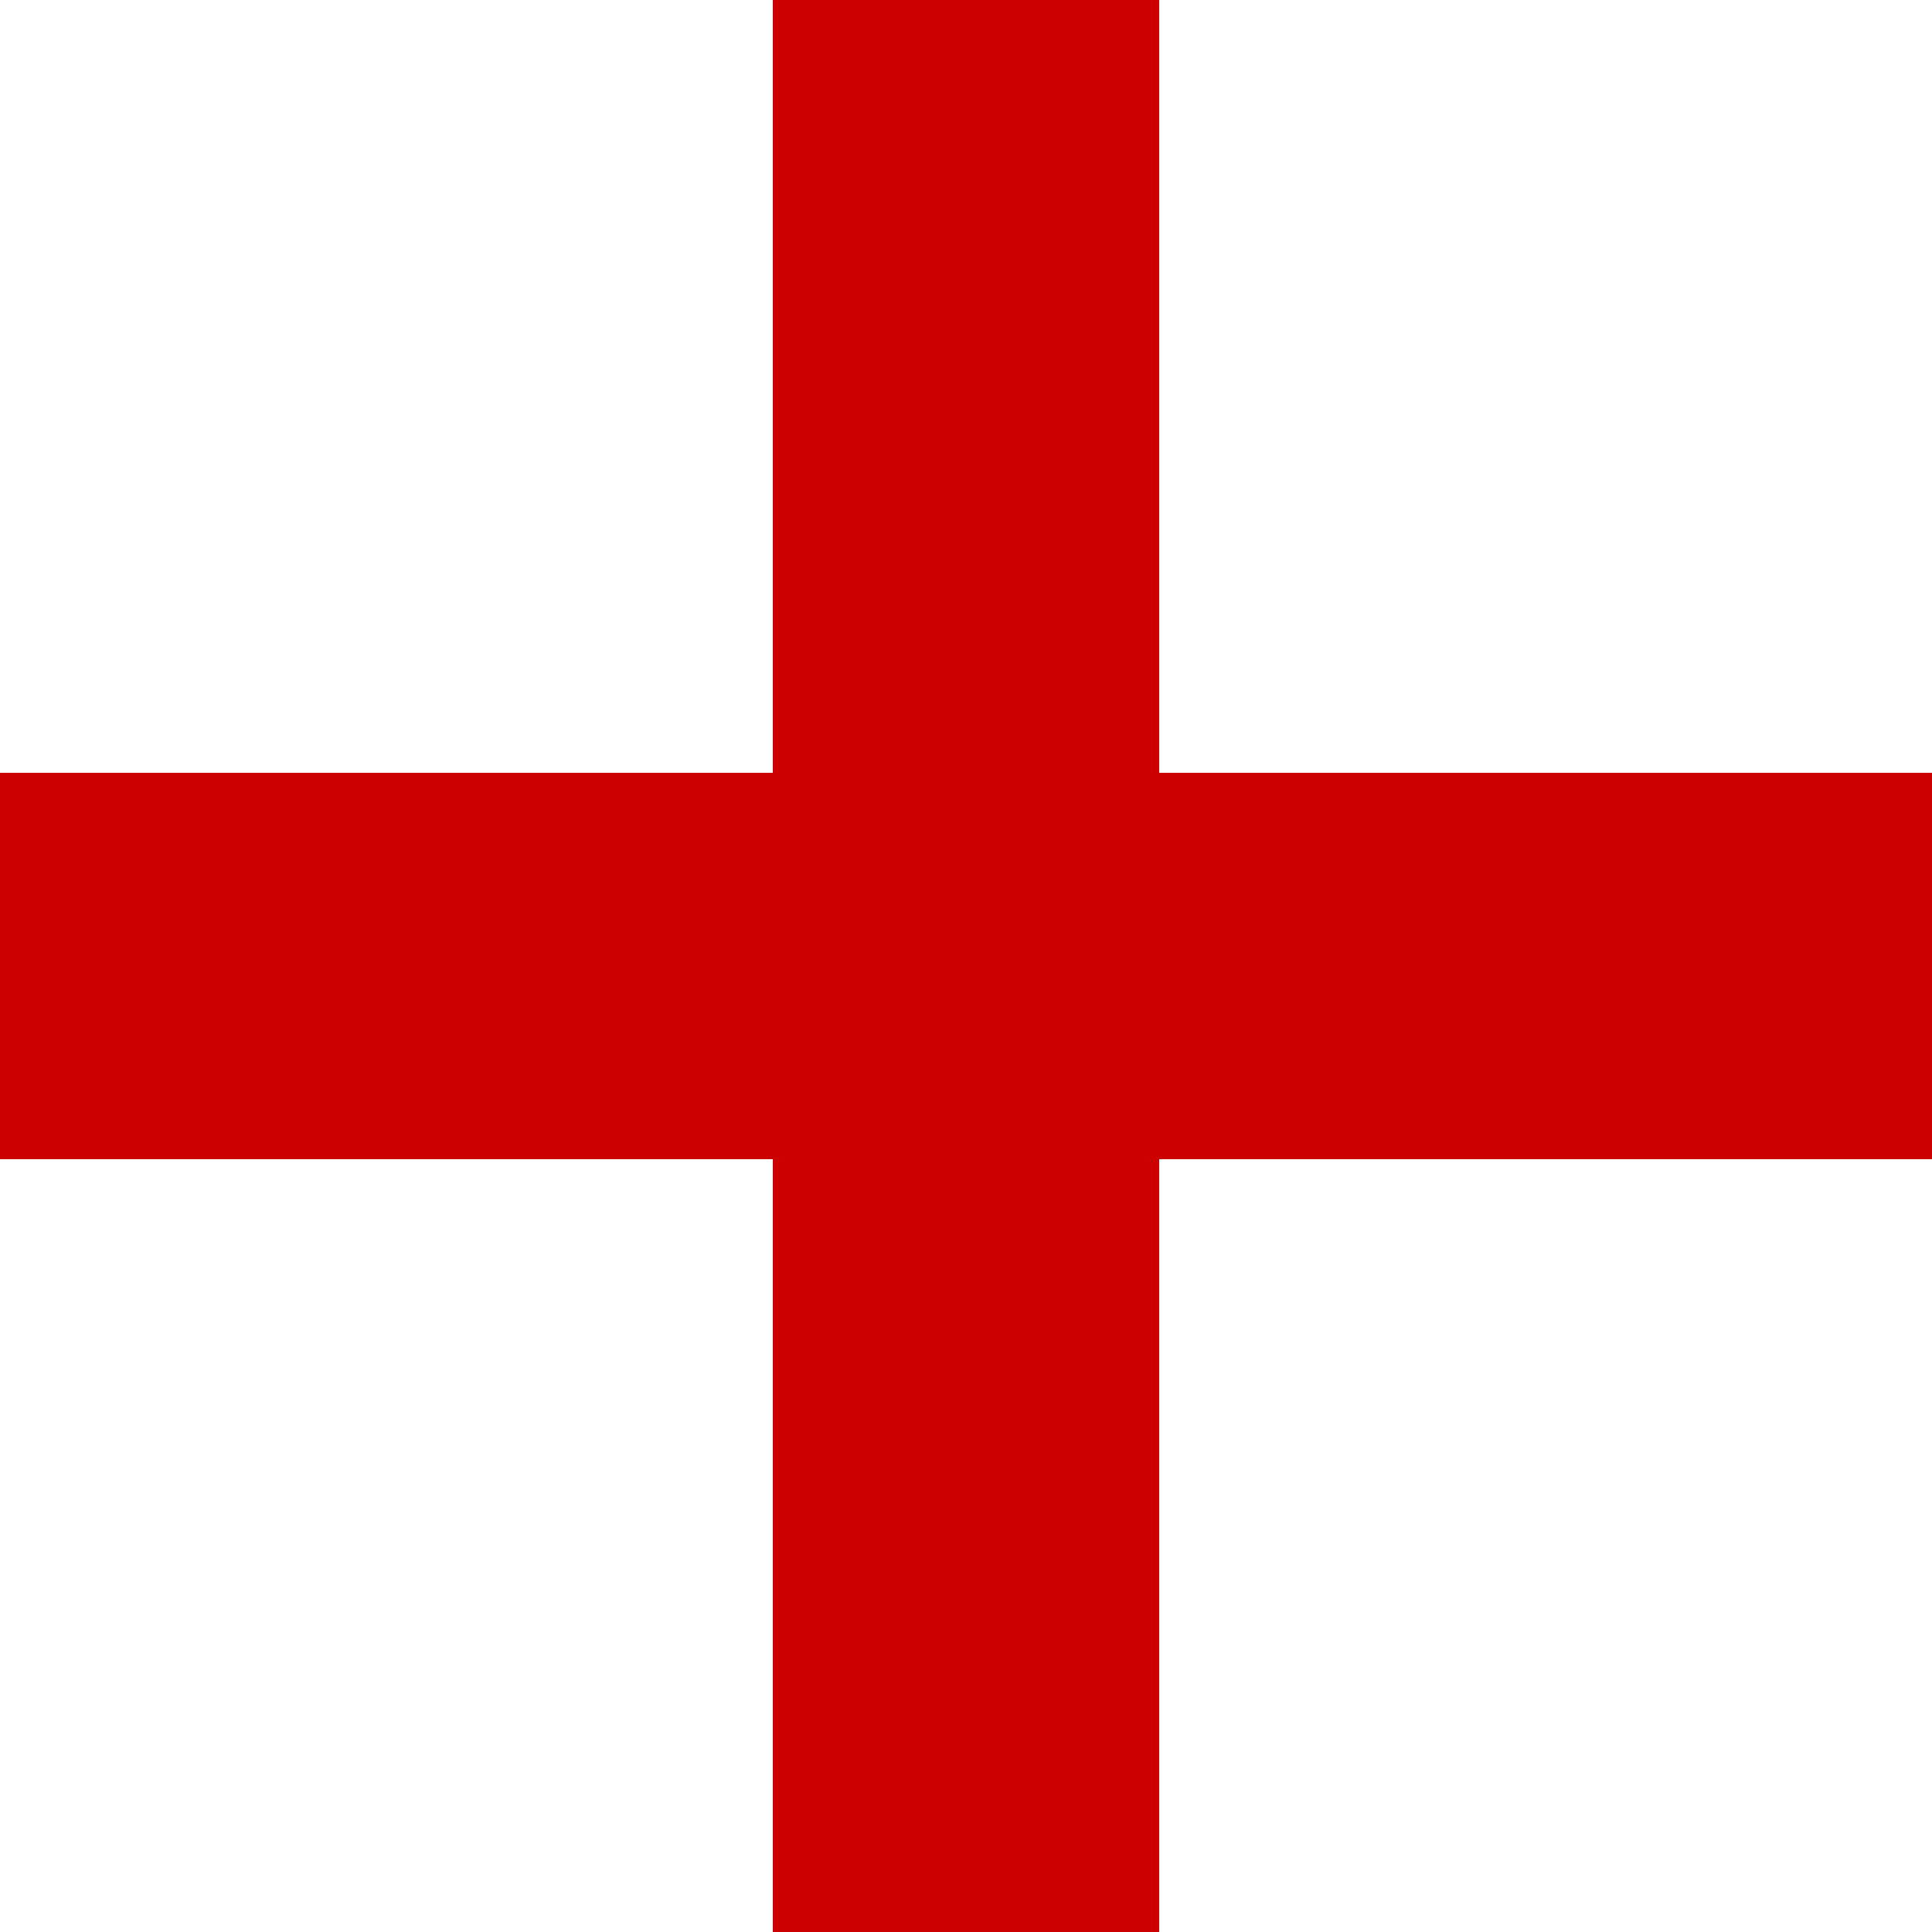
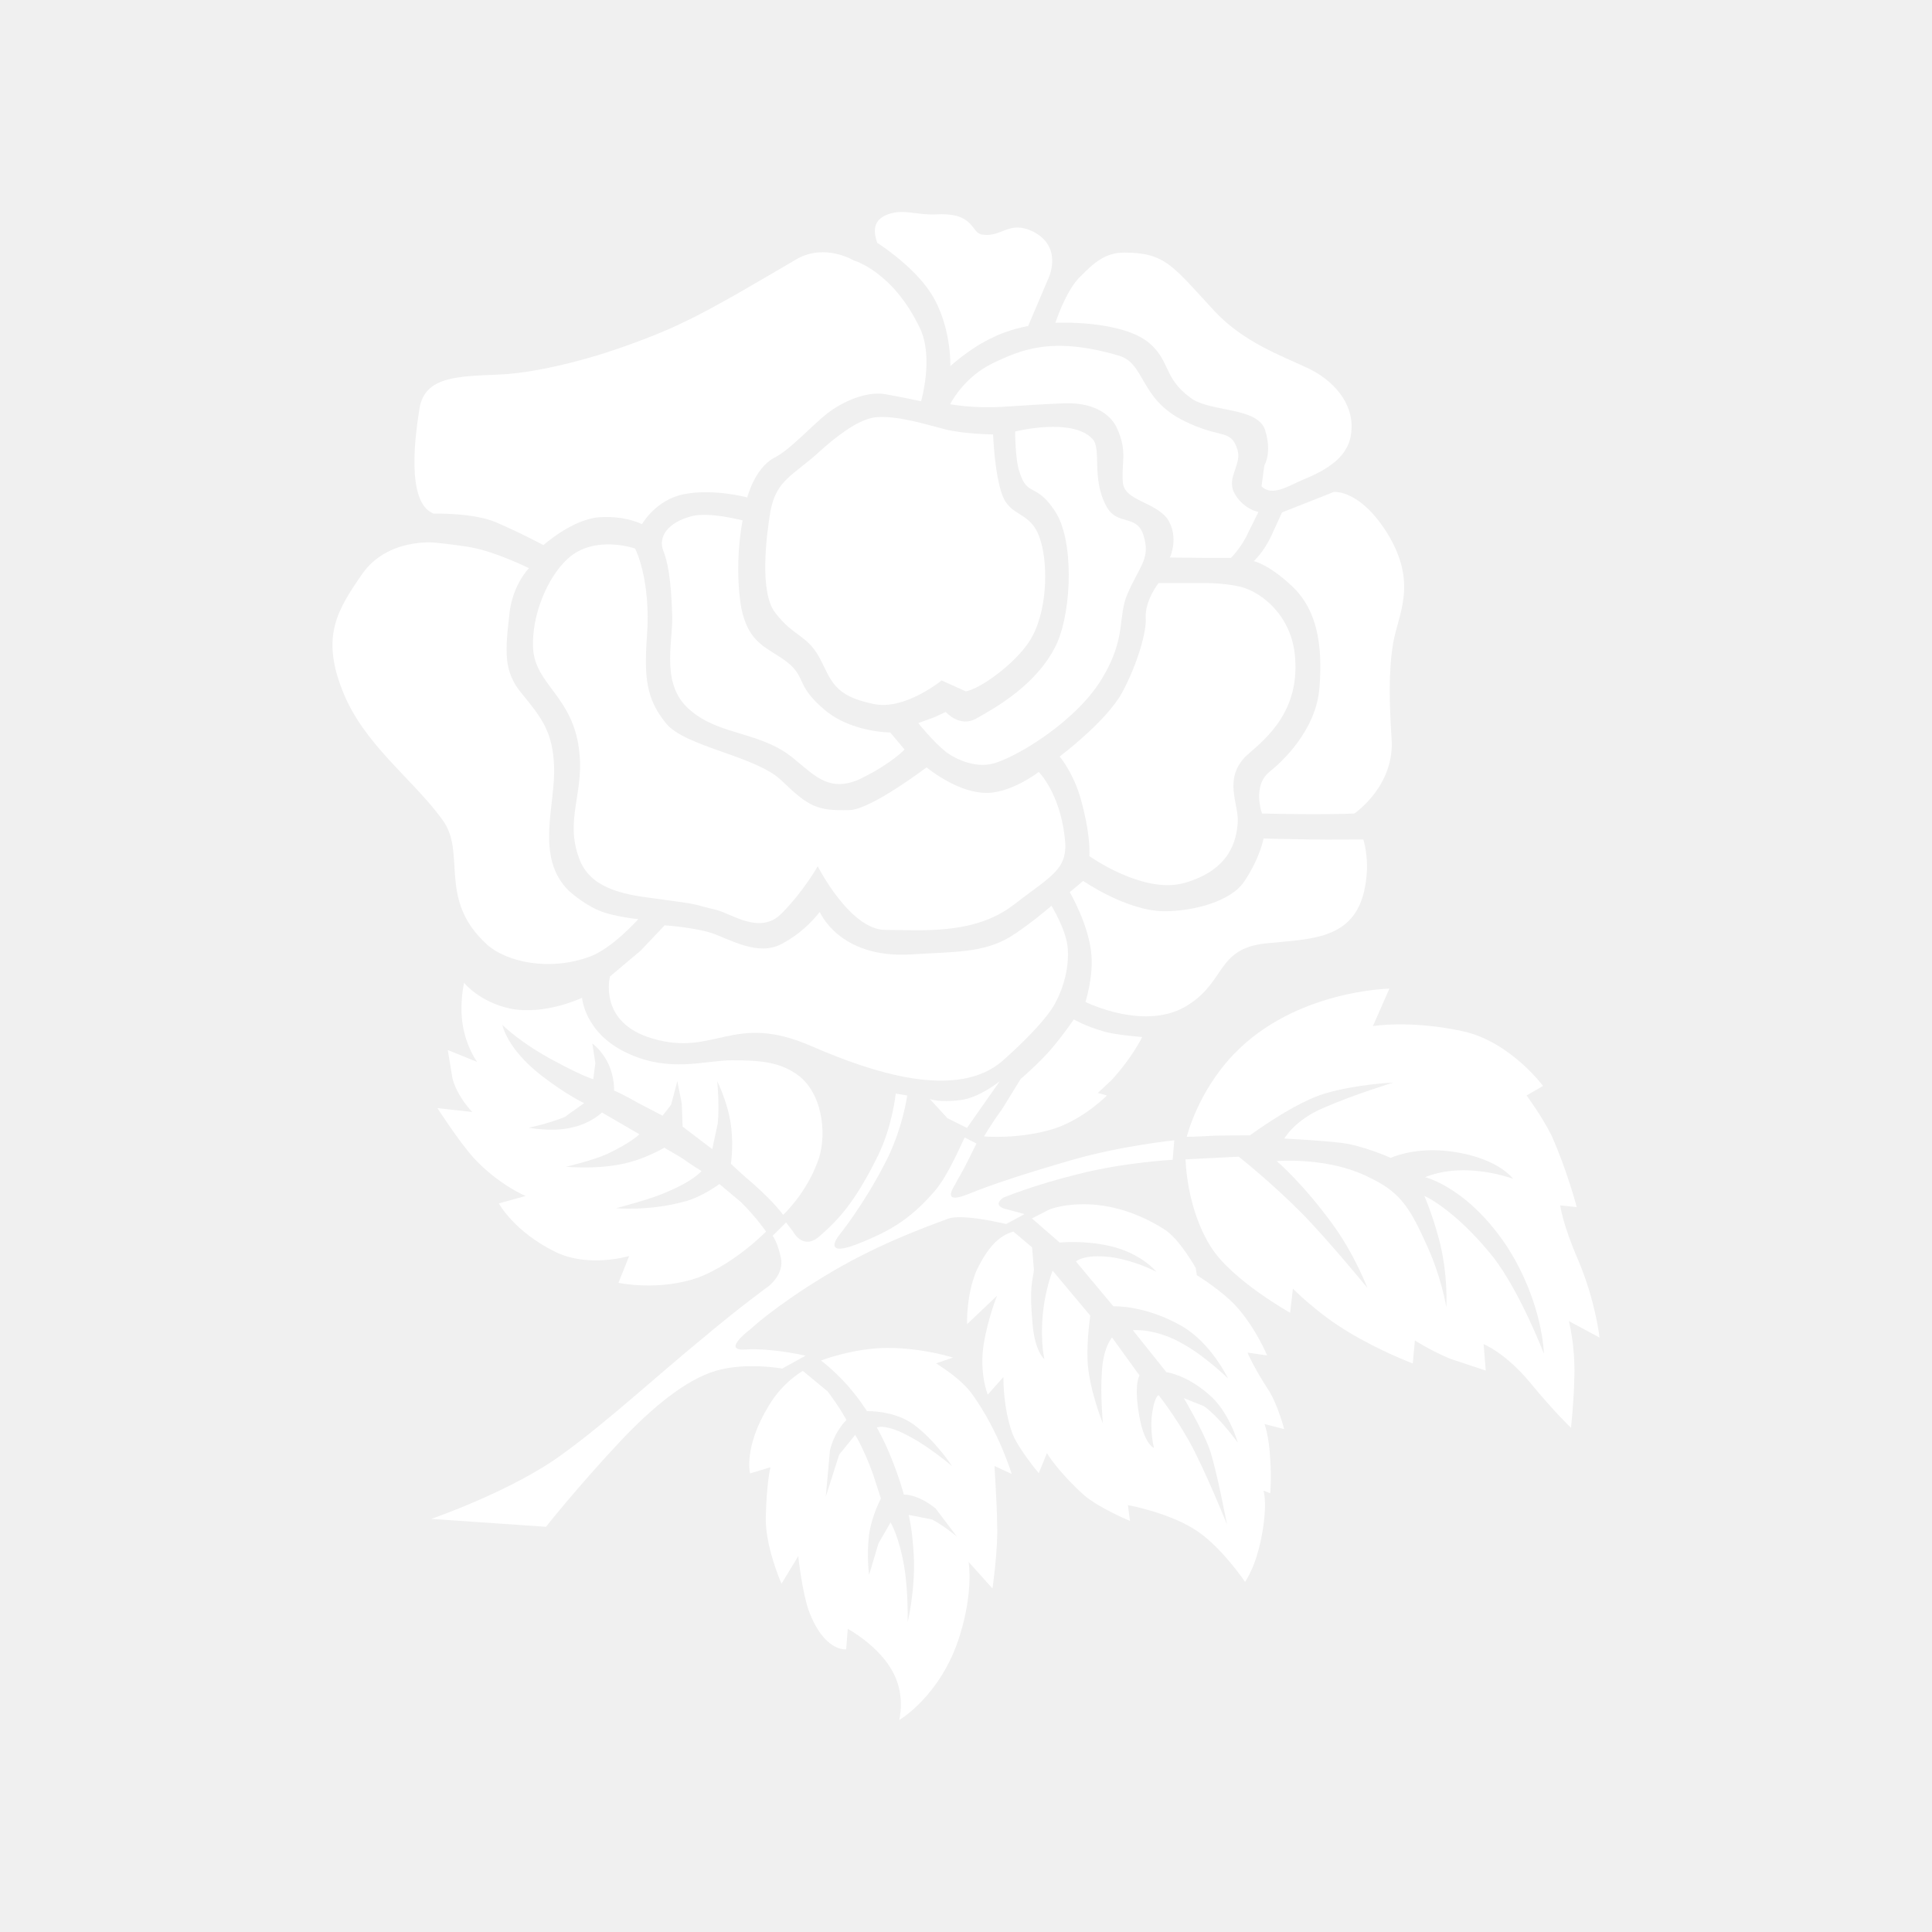
- <svg xmlns="http://www.w3.org/2000/svg" version="1.1" id="Layer_1" x="0px" y="0px" width="512px" height="512px" viewBox="0 0 512 512" enable-background="new 0 0 512 512" xml:space="preserve">
-   <g>
-     <path fill="#FFFFFF" d="M0,0h511.994v512.002H0V0z" />
-   </g>
-   <g>
-     <path fill="#CC0000" d="M0,204.8v102.4h512V204.8H0z M204.8,0v512h102.401V0H204.8z" />
+ <svg xmlns="http://www.w3.org/2000/svg" xmlns:xlink="http://www.w3.org/1999/xlink" version="1.1" id="Layer_1" x="0px" y="0px" width="200px" height="200px" viewBox="0 0 200 200" enable-background="new 0 0 200 200" xml:space="preserve">
+   <symbol id="rose_1_" viewBox="-65.584 -78.056 131.168 156.112">
+     <path fill="#FFFFFF" d="M-40.061,11.183c1.066-3.055,4.348-3.762,7.734-4.18c5.516-0.734,3.641-0.543,6.434-1.18   c1.625-0.402,4.586-2.641,6.781-0.402c2.25,2.234,3.762,4.902,3.762,4.902s3.336-6.586,7.004-6.586c3.68,0,9.168-0.555,13.238,2.57   c4.043,3.125,5.777,3.695,5.32,7.07c-0.516,4.559-2.68,6.711-2.68,6.711s-3.102-2.391-5.781-2.152   c-2.875,0.168-5.836,2.625-5.836,2.625s-5.695-4.32-7.918-4.418c-3.473-0.109-4.293,0.375-7.109,3.07   c-2.629,2.543-10.031,3.473-11.961,5.934c-2.016,2.473-2.254,4.723-1.961,8.902c0.457,5.961-1.223,9.168-1.223,9.168   s-4.238,1.488-7-1.082c-2.141-1.973-3.723-5.934-3.559-9.223c0.195-3.879,4.293-5.016,4.809-10.988   C-39.604,17.839-41.506,15.046-40.061,11.183z" />
+     <path fill="#FFFFFF" d="M34.064,31.952c-0.32,4.293-3.418,6.684-5.5,7.266c-2,0.527-4.586,0.418-4.586,0.418h-4.043   c0,0-1.441-1.793-1.332-3.652c0.109-1.238-0.793-4.641-2.473-7.738c-1.652-2.973-6.434-6.559-6.434-6.559s1.598-1.875,2.336-4.973   c0.93-3.543,0.734-5.336,0.734-5.336s5.641-4.027,9.906-2.762c4.75,1.387,5.348,4.484,5.461,6.305   c0.094,1.902-1.473,4.348,0.75,6.711C30.396,23.077,34.58,25.854,34.064,31.952z" />
+     <path fill="#FFFFFF" d="M-3.748-13.767l1.82-1.984L0.1-16.767l3.391,4.836c0,0-2.113-1.711-4.043-1.945   C-2.693-14.169-3.748-13.778-3.748-13.767z" />
+     <path fill="#FFFFFF" d="M23.064-3.985c3.82,2.445,2.93,5.766,7.918,6.32c5,0.527,9.988,0.238,10.5,7.211   c0.168,1.902-0.348,3.555-0.348,3.555s-3.652-0.039-5.609,0c-2.281,0.027-4.727,0.098-4.727,0.098s-0.332-1.957-1.957-4.391   c-1.363-2.137-5.32-3.137-8.281-3.137c-3.902,0-8.43,3.137-8.43,3.137L10.74,7.644c0,0,2.055-3.504,2.25-6.602   c0.168-2.305-0.625-4.762-0.625-4.762S18.713-6.888,23.064-3.985z" />
+     <path fill="#FFFFFF" d="M18.24-7.349c0,0-2.734,0.184-4.07,0.598c-1.902,0.559-3.012,1.223-3.012,1.223S10.1-7.11,8.795-8.626   c-1.25-1.457-3.125-3.055-3.125-3.055l-1.957-3.168c-1.113-1.516-1.848-2.793-1.848-2.793s3.789-0.348,7.484,0.875   c3.043,1.098,5.238,3.363,5.238,3.363l-0.945,0.262l1.418,1.32C17.24-9.446,18.24-7.349,18.24-7.349z" />
+     <path fill="#FFFFFF" d="M51.541-6.778c-5.57,1.223-9.418,0.555-9.418,0.555l1.707,3.879c0,0-9.766-0.152-16.113-6.793   c-3.75-3.906-4.863-8.547-4.863-8.547s0.793,0,2.988,0.125c2.277,0.031,3.555,0.031,3.555,0.031s4.625,3.43,7.82,4.348   c3.254,0.957,7.004,1.109,7.004,1.109s-4.098-1.25-7.195-2.609c-3.016-1.266-4.07-3.184-4.07-3.184s3.723-0.18,5.891-0.445   c2.277-0.277,5.125-1.555,5.125-1.555s2.125,1.016,5.43,0.75c5.504-0.484,7.238-2.918,7.238-2.918s-2.625,1-5.668,0.875   c-2.027-0.066-3.445-0.707-3.445-0.707s4.473-1.043,8.57-7.32c3.641-5.754,3.727-10.949,3.727-10.949s-2.418,6.324-5.238,9.988   c-4.016,5.004-7.141,6.352-7.141,6.352s0.832-1.906,1.484-4.363c1.016-3.711,0.793-7.168,0.793-7.168s-0.512,3.277-2.195,6.793   c-1.68,3.75-2.793,5.25-5.891,6.695c-4.18,2.098-9.473,1.641-9.473,1.641s2.68-2.25,5.863-6.641   c2.223-3.07,3.527-6.488,3.527-6.488s-3.82,4.668-6.695,7.641c-3.375,3.402-6.629,5.945-6.629,5.945l-5.5-0.277   c0,0,0.07-5.07,2.652-9.113c2.195-3.43,8.172-6.766,8.172-6.766l0.289,2.488c0,0,2.559-2.598,5.781-4.504   c3.234-1.957,6.625-3.234,6.625-3.234l0.223,2.387c0,0,1.391-0.93,3.582-1.875l3.754-1.25l-0.223,2.738c0,0,2.25-0.891,4.805-3.973   c2.559-3.113,4.238-4.684,4.238-4.684s0.293,2.57,0.348,5.184c0.109,3.359-0.57,5.863-0.57,5.863l3.18-1.711   c0,0-0.402,3.684-2.137,7.848c-1.711,3.906-1.934,5.836-1.934,5.836l1.711-0.18c0,0-0.988,3.793-2.613,7.418   c-0.957,1.945-2.582,4.141-2.582,4.141l1.707,0.984C59.736-12.419,56.404-7.903,51.541-6.778z" />
+     <path fill="#FFFFFF" d="M-50.967-19.864c2.555-2.766,5.375-3.945,5.375-3.945l-2.766-0.766c0,0,1.57-2.93,5.863-5.027   c3.445-1.68,7.629-0.418,7.629-0.418l-1.113-2.777c0,0,4.152-0.902,8.281,0.555c3.805,1.461,7,4.754,7,4.754   s-1.125,1.609-2.609,3.055l-2.223,1.863c0,0-1.848-1.391-3.695-1.836c-3.613-0.984-7.004-0.668-7.004-0.668   s3.613,0.934,5.098,1.613c2.934,1.195,3.754,2.238,3.754,2.238s-0.598,0.332-2.086,1.375l-1.766,1.039c0,0-1.707-1-3.527-1.484   c-3.016-0.848-6.652-0.488-6.652-0.488s2.777,0.641,4.32,1.348c2.484,1.184,3.277,2.016,3.277,2.016l-3.875,2.25   c0,0-1.184-1.168-3.195-1.57c-1.973-0.473-4.391,0-4.391,0s1.793,0.336,3.723,1.098l2.016,1.445c0,0-1.793,0.82-4.445,2.875   c-3.586,2.793-4.016,5.223-4.016,5.223s1.859-1.887,5.527-3.805c2.766-1.5,3.879-1.82,3.879-1.82l0.219,1.668l-0.316,2.027   c0,0,0.945-0.641,1.625-2.027c0.707-1.445,0.625-2.836,0.625-2.836s0.984-0.414,2.527-1.305l2.5-1.305l0.875,1.125l0.652,2.457   l0.461-2.348l0.082-2.359l3.07-2.336l0.57,2.668c0.195,1.902-0.055,4.363-0.055,4.363s1.18-2.32,1.457-4.836   c0.223-2.098-0.043-3.707-0.043-3.707s0.961-0.934,2.418-2.168c2.277-2.043,2.988-3.125,2.988-3.125s2.305,2.098,3.555,5.445   c0.973,2.387,0.711,6.738-1.793,8.848c-1.984,1.598-4.32,1.711-7.082,1.711c-2.766,0-6.461-1.348-10.906,0.789   c-4.336,2.059-4.586,5.684-4.586,5.684s-3.762-1.809-7.348-1.141c-3.32,0.695-4.863,2.695-4.863,2.695s-0.512-2.207-0.137-4.391   c0.375-2.32,1.484-3.805,1.484-3.805l-3.039,1.234l0.484-2.914c0.484-1.934,2.055-3.504,2.055-3.504l-3.609,0.402   C-54.717-14.712-52.537-18.114-50.967-19.864z" />
+     <path fill="#FFFFFF" d="M31.369-43.981c-1.68,2.57-2.223,3.961-2.223,3.961l2.027-0.293c0,0-1.125,2.75-3.152,5.031   c-1.445,1.625-4.125,3.277-4.125,3.277l-0.113,0.734c0,0-1.707,3.086-3.305,4.043C13.881-23.087,8.643-25.2,8.643-25.2l-1.82-0.93   l2.875-2.5c0,0,2.445,0.266,5.156-0.348c3.293-0.734,4.859-2.68,4.859-2.68s-2.223,1.195-4.777,1.527   c-2.766,0.332-3.555-0.457-3.555-0.457l3.875-4.641c0,0,3.207,0.164,7.055-2.027c3.07-1.754,4.809-5.434,4.809-5.434   s-2.277,2.211-4.445,3.445c-2.961,1.793-5.402,1.543-5.402,1.543l3.473-4.348c0,0,1.984-0.223,4.32-2.238   c2.18-1.793,3.07-5.055,3.07-5.055s-1.879,2.625-3.504,3.777l-2.082,0.832c0,0,1.918-3.223,2.652-5.25   c0.711-2,1.82-7.848,1.82-7.848s-2.277,5.695-3.957,8.707c-1.668,2.918-3.129,4.699-3.129,4.699s-0.402-0.113-0.652-1.781   c-0.289-1.805,0.168-3.68,0.168-3.68s-1.027,0.348-1.543,3.473c-0.543,3.18,0.055,4.027,0.055,4.027l-2.848,3.934   c0,0-0.945-1.059-1.055-3.668c-0.168-2.238,0.109-5.223,0.109-5.223s-1.484,3.598-1.594,6.652c-0.059,2.223,0.289,4.5,0.289,4.5   l-3.902,4.656c0,0-0.5-1.25-0.848-3.238c-0.57-3.609,0-5.918,0-5.918s-0.973,0.723-1.223,3.613   c-0.348,3.859-0.027,4.277,0.141,5.613l-0.195,2.348l-1.934,1.625c-1.484-0.402-2.652-1.625-3.82-4.043   c-1.082-2.57-0.973-5.543-0.973-5.543l3.102,2.945c0,0-0.906-2.25-1.363-4.891c-0.516-3.113,0.402-5.348,0.402-5.348l1.625,1.832   c0,0-0.082-3.043,0.918-5.832c0.625-1.629,2.738-4.129,2.738-4.129l0.844,2.07c0,0,1.141-1.902,3.793-4.305   c1.586-1.375,4.809-2.711,4.809-2.711l-0.223,1.641c0,0,3.988-0.723,6.75-2.418c2.766-1.641,5.379-5.527,5.379-5.527   s1.332,1.75,1.902,5.82c0.375,2.652,0,3.625,0,3.625l0.707-0.277c0,0,0.141,1.555,0,3.484c-0.109,2.461-0.598,3.656-0.582,3.684   l2.027-0.527C32.939-47.938,32.287-45.466,31.369-43.981z" />
+     <path fill="#FFFFFF" d="M4.725-52.579c0,0-1.277,4.32-4.043,8.195c-1.18,1.711-3.793,3.25-3.793,3.25l1.766,0.598   c0,0-3.113,1-6.75,1c-3.559,0-6.918-1.305-6.918-1.305s1.109-0.777,2.734-2.555c1.238-1.418,2.027-2.684,2.027-2.684   s2.809,0.098,4.836-1.387c2.25-1.656,3.988-4.32,3.988-4.32s-2.406,2.039-4.418,3.082c-2.5,1.375-3.391,0.93-3.391,0.93   s0.707-1.18,1.445-3.012c0.93-2.266,1.359-3.934,1.359-3.934s1.379,0.098,3.281-1.43l2.223-2.93c0,0-1.25,1.066-2.559,1.777   l-2.445,0.484c0,0,0.375-1.445,0.516-4.055c0.223-3.543-0.625-7.059-0.625-7.059s0.082,3.125-0.348,5.711   c-0.527,3.168-1.418,4.625-1.418,4.625l-1.25-2.168l-0.973-3.262c0,0-0.277,1.902,0,4.207c0.309,2.016,1.223,3.695,1.223,3.695   l-0.82,2.527c-0.957,2.656-1.844,4.059-1.844,4.059l-1.656-2.043l-1.387-4.348l0.43,4.777c0.457,1.988,1.707,3.156,1.707,3.156   s-0.598,1.18-1.957,2.973l-2.555,2.109c0,0-2.086-1.152-3.531-3.609c-2.637-4.32-1.93-7.004-1.93-7.004l2.109,0.641   c0,0-0.402-1.57-0.484-5.168c-0.082-3.027,1.625-6.891,1.625-6.891l1.738,2.859c0,0,0.375-3.609,1.082-5.637   c1.598-4.309,3.875-4.016,3.875-4.016l0.168,2.125c0,0,3.391-1.832,4.777-4.684c1.195-2.375,0.543-4.762,0.543-4.762   s4.336,2.512,6.266,8.723c1.457,4.641,0.918,7.656,0.918,7.656l2.473-2.754c0,0,0.598,4.102,0.484,6.641   c-0.027,2.625-0.305,6.031-0.262,6.031L4.725-52.579z" />
+     <path fill="#FFFFFF" d="M-28.447,46.554c-2.445-0.652-3.418-2.141-2.906-3.516c0.461-1.152,0.836-2.945,0.945-6.902   c0.027-2.918-1.223-7.199,1.961-9.738c3.082-2.598,7.348-2.113,10.738-5.031c2.043-1.637,3.723-3.668,7.223-1.762   c2.848,1.441,4.125,2.805,4.125,2.805l-1.484,1.766c0,0-4.211,0-6.977,2.5c-2.832,2.473-1.691,3.195-3.723,4.805   c-1.984,1.516-3.957,1.793-4.723,5.613c-0.777,4.625,0.141,9.031,0.141,9.031S-26.572,47.054-28.447,46.554z" />
+     <path fill="#FFFFFF" d="M-1.639,58.151c0,0,1.738-0.305,3.641-0.305c1.848-0.039,2.988,0.18,8.086,0.402   c3.473,0.141,5.043-1.414,5.555-2.609c1.113-2.406,0.406-3.684,0.598-5.586c0.141-1.891,3.281-1.973,4.613-3.766   c1.25-1.914,0.25-4,0.25-4l4.184-0.043h2.137c0,0,1.141,1.125,1.793,2.641l1.055,2.113c0,0-1.637,0.289-2.555,2.07   c-0.707,1.566,0.848,2.875,0.387,4.375c-0.691,2.207-1.707,1.082-5.527,2.984c-4.641,2.266-3.988,5.949-6.75,6.754   C8.85,65.237,5.654,63.765,2.725,62.378C-0.33,60.874-1.639,58.151-1.639,58.151z" />
+     <path fill="#FFFFFF" d="M7.018,75.991c-2.586,1.289-3.293-0.598-5.32-0.277c-1.223,0.137-0.738,2.277-4.668,2.098   c-2.375-0.125-3.652,0.723-5.5-0.168c-0.738-0.402-1.309-1.113-0.723-2.777c0,0,3.223-2.043,5.125-4.598   c2.613-3.461,2.445-8.172,2.445-8.172s2.109,1.945,4.445,2.988c1.527,0.793,3.613,1.168,3.613,1.168l2.027,4.766   C8.463,71.019,10.17,74.308,7.018,75.991z" />
+     <path fill="#FFFFFF" d="M14.479,47.694c-1.5,2.832-0.418,5.887-1.391,6.875c-2.109,2.25-8,0.762-8,0.762s0-2.984,0.457-4.207   c0.82-2.613,1.707-1.043,3.668-4.043c1.957-2.918,1.766-10.059,0.234-13.602c-1.957-4.332-6.516-6.805-8.363-7.848   c-1.734-1-3.18,0.668-3.18,0.668l-1.195-0.555l-1.652-0.598c0,0,1.516-1.906,2.902-3.016c1.059-0.777,3.25-1.777,5.184-1.07   c2.473,0.805,8.375,4.391,10.961,8.738c2.57,4.277,1.539,6.309,2.652,8.82c1.195,2.684,2.223,3.531,1.738,5.504   C17.896,47.065,15.674,45.315,14.479,47.694z" />
+     <path fill="#FFFFFF" d="M-17.514,73.183c-3.293-1.914-8.629-5.125-11.809-6.582c-3.098-1.543-7.711-3.031-7.711-3.031   s-6.434-2.164-11.391-2.348c-4.156-0.18-7.602-0.18-8.141-3.484c-0.418-2.57-1.473-9.793,1.457-10.906c0,0,4.07,0.109,6.434-0.891   c2.652-1.137,4.93-2.375,4.93-2.375s2.988,2.695,5.809,2.891c2.734,0.18,4.391-0.723,4.391-0.723s1.457,2.586,4.387,3.113   c2.988,0.598,6.516-0.336,6.516-0.336s0.75,2.973,2.738,4.07c1.707,0.848,3.875,3.309,5.527,4.613c1.641,1.266,4.07,2.332,6.031,2   c2.07-0.375,3.695-0.734,3.695-0.734s1.332,4.527-0.113,7.555C-7.557,71.905-11.6,73.03-11.6,73.03S-14.584,74.851-17.514,73.183z" />
+     <path fill="#FFFFFF" d="M35.287,61.933c-2.68,1.262-6.613,2.668-9.598,5.902c-4.293,4.625-5.043,6.016-9.309,6.016   c-2,0-3.125-1.055-4.586-2.516c-1.473-1.441-2.539-4.75-2.539-4.75s6.695,0.332,9.652-2.043c2.293-1.914,1.473-3.625,4.348-5.734   c2.016-1.504,6.945-0.906,7.711-3.336c0.738-2.375-0.082-3.652-0.082-3.652l-0.293-2.168c1.113-1.07,2.695,0,4.266,0.68   c2.598,1.07,4.902,2.418,5.043,5.141C40.123,58.249,38.053,60.667,35.287,61.933z" />
+     <path fill="#FFFFFF" d="M-62.498,40.593c-2.57-3.723-4.305-6.445-2.027-12.141c2.195-5.543,7.184-9.004,10.309-13.293   c2.582-3.461-0.57-8.211,4.641-12.949c2.012-1.793,6.43-2.793,10.641-1.234c2.277,0.816,5.012,3.875,5.012,3.875   s-2.555,0.25-4.039,0.875c-1.711,0.707-3.195,2.098-3.195,2.098c-3.504,3.516-1.293,8.891-1.488,12.918   c-0.152,3.5-1.293,4.961-3.277,7.379c-2.016,2.387-1.793,4.43-1.305,8.668c0.414,2.832,1.984,4.391,1.984,4.391   s-3.445,1.707-6.027,2.164c-2,0.336-3.793,0.488-3.793,0.488S-59.885,44.315-62.498,40.593z" />
+     <path fill="#FFFFFF" d="M-32.436-7.513c6.488-1.906,8.309,2.762,16.422-0.777c6.234-2.711,15.141-5.711,19.891-1.445   c4.781,4.262,5.434,6.043,5.434,6.043s1.445,2.527,1.223,5.5C10.42,3.671,8.85,6.237,8.85,6.237s-2.098-1.832-4.207-3.18   c-2.875-1.75-5.945-1.57-10.418-1.863c-7.379-0.414-9.363,4.406-9.363,4.406s-1.543-2.098-3.961-3.32   c-2.43-1.32-5.391,0.512-7.293,1.152c-1.988,0.598-4.805,0.777-4.805,0.777l-2.473-2.609l-3.184-2.684   C-36.854-1.083-38.131-5.876-32.436-7.513z" />
+     <path fill="#FFFFFF" d="M3.779,48.694c-0.832,2.191-0.973,6.332-0.973,6.332s-3.137,0.043-5.012,0.543   c-1.891,0.473-4.988,1.484-7.266,1.223c-1.848-0.277-4.129-2.125-5.727-3.57c-2.734-2.488-4.414-2.875-5.043-6.125   c-0.43-2.57-1.164-8.406,0.488-10.52c1.902-2.5,3.223-2.234,4.555-4.598c1.266-2.387,1.434-4,5.613-4.848   c3.211-0.723,7.059,2.43,7.059,2.43l2.5-1.125c1.543,0.223,5.641,3.227,6.918,5.738c1.68,3.211,1.527,7.988,0.734,10.141   C6.713,47.065,4.627,46.456,3.779,48.694z" />
+     <path fill="#FFFFFF" d="M38.064,49.069l-5.348-2.113l-1.082-2.363c-0.848-1.816-1.848-2.68-1.848-2.68s1.57-0.305,4.07-2.695   c2.484-2.418,3.082-5.973,2.734-10.406c-0.348-4.43-3.875-7.668-5.152-8.695c-1.848-1.457-0.793-4.332-0.793-4.332   s3.211-0.07,5.32-0.07c2.75,0,4.238,0.07,4.238,0.07s4.25,2.875,3.848,7.832c-0.207,3.363-0.348,6.668,0.168,9.809   c0.543,3.098,2.598,6.195-0.652,11.449C40.689,49.413,38.053,49.069,38.064,49.069z" />
+     <path fill="#FFFFFF" d="M-43.479-58.052c0,0,3.234,4.098,7.766,8.93c3.137,3.32,6.652,6.281,9.793,7.211s6.891,0.238,6.891,0.238   l2.418,1.332c0,0-3.504,0.82-6.266,0.641c-2.5-0.168,0.57,2.109,0.57,2.109s2.387,2.277,7.598,5.445   c5.125,3.141,10.043,4.945,12.863,5.988c1.5,0.555,6-0.555,6-0.555l1.906,1.027l-1.656,0.457c-1.93,0.375-0.539,1.25-0.539,1.25   s3.152,1.309,7.738,2.434c4.777,1.223,9.793,1.484,9.793,1.484l0.164,2.016c0,0-5.43-0.555-10.527-2.016   c-5.211-1.512-8.418-2.582-10.672-3.5c-2.68-1.109-1.914,0.25-1.484,0.957c0.277,0.559,0.734,1.238,1.391,2.586l0.816,1.641   l-1.223,0.625l-0.914-1.934c-0.766-1.555-1.527-2.918-2.418-3.875c-2.5-2.832-4.668-3.945-7.195-4.988   c-4.516-1.914-2.5,0.641-2.5,0.641s2.5,3.055,4.777,7.488c1.82,3.457,2.305,7.016,2.305,7.016l-1.191,0.195   c0,0-0.336-3.336-1.82-6.391c-2.32-4.695-3.973-6.559-6.086-8.391c-1.707-1.488-2.711,0.484-2.711,0.484l-0.734,0.957l-1.391-1.375   c0,0,0.5-0.637,0.848-2.25c0.402-1.723-1.277-2.984-1.277-2.984s-2.82-2.016-7.027-5.559c-4.195-3.43-9.738-8.516-14.215-11.75   c-5.18-3.852-13.668-6.766-13.668-6.766L-43.479-58.052z" />
+   </symbol>
+   <g id="rose">
+     <use xlink:href="#rose_1_" width="131.168" height="156.112" id="XMLID_1_" x="-65.584" y="-78.056" transform="matrix(1 0 0 -1 100 100)" overflow="visible" />
  </g>
</svg>
